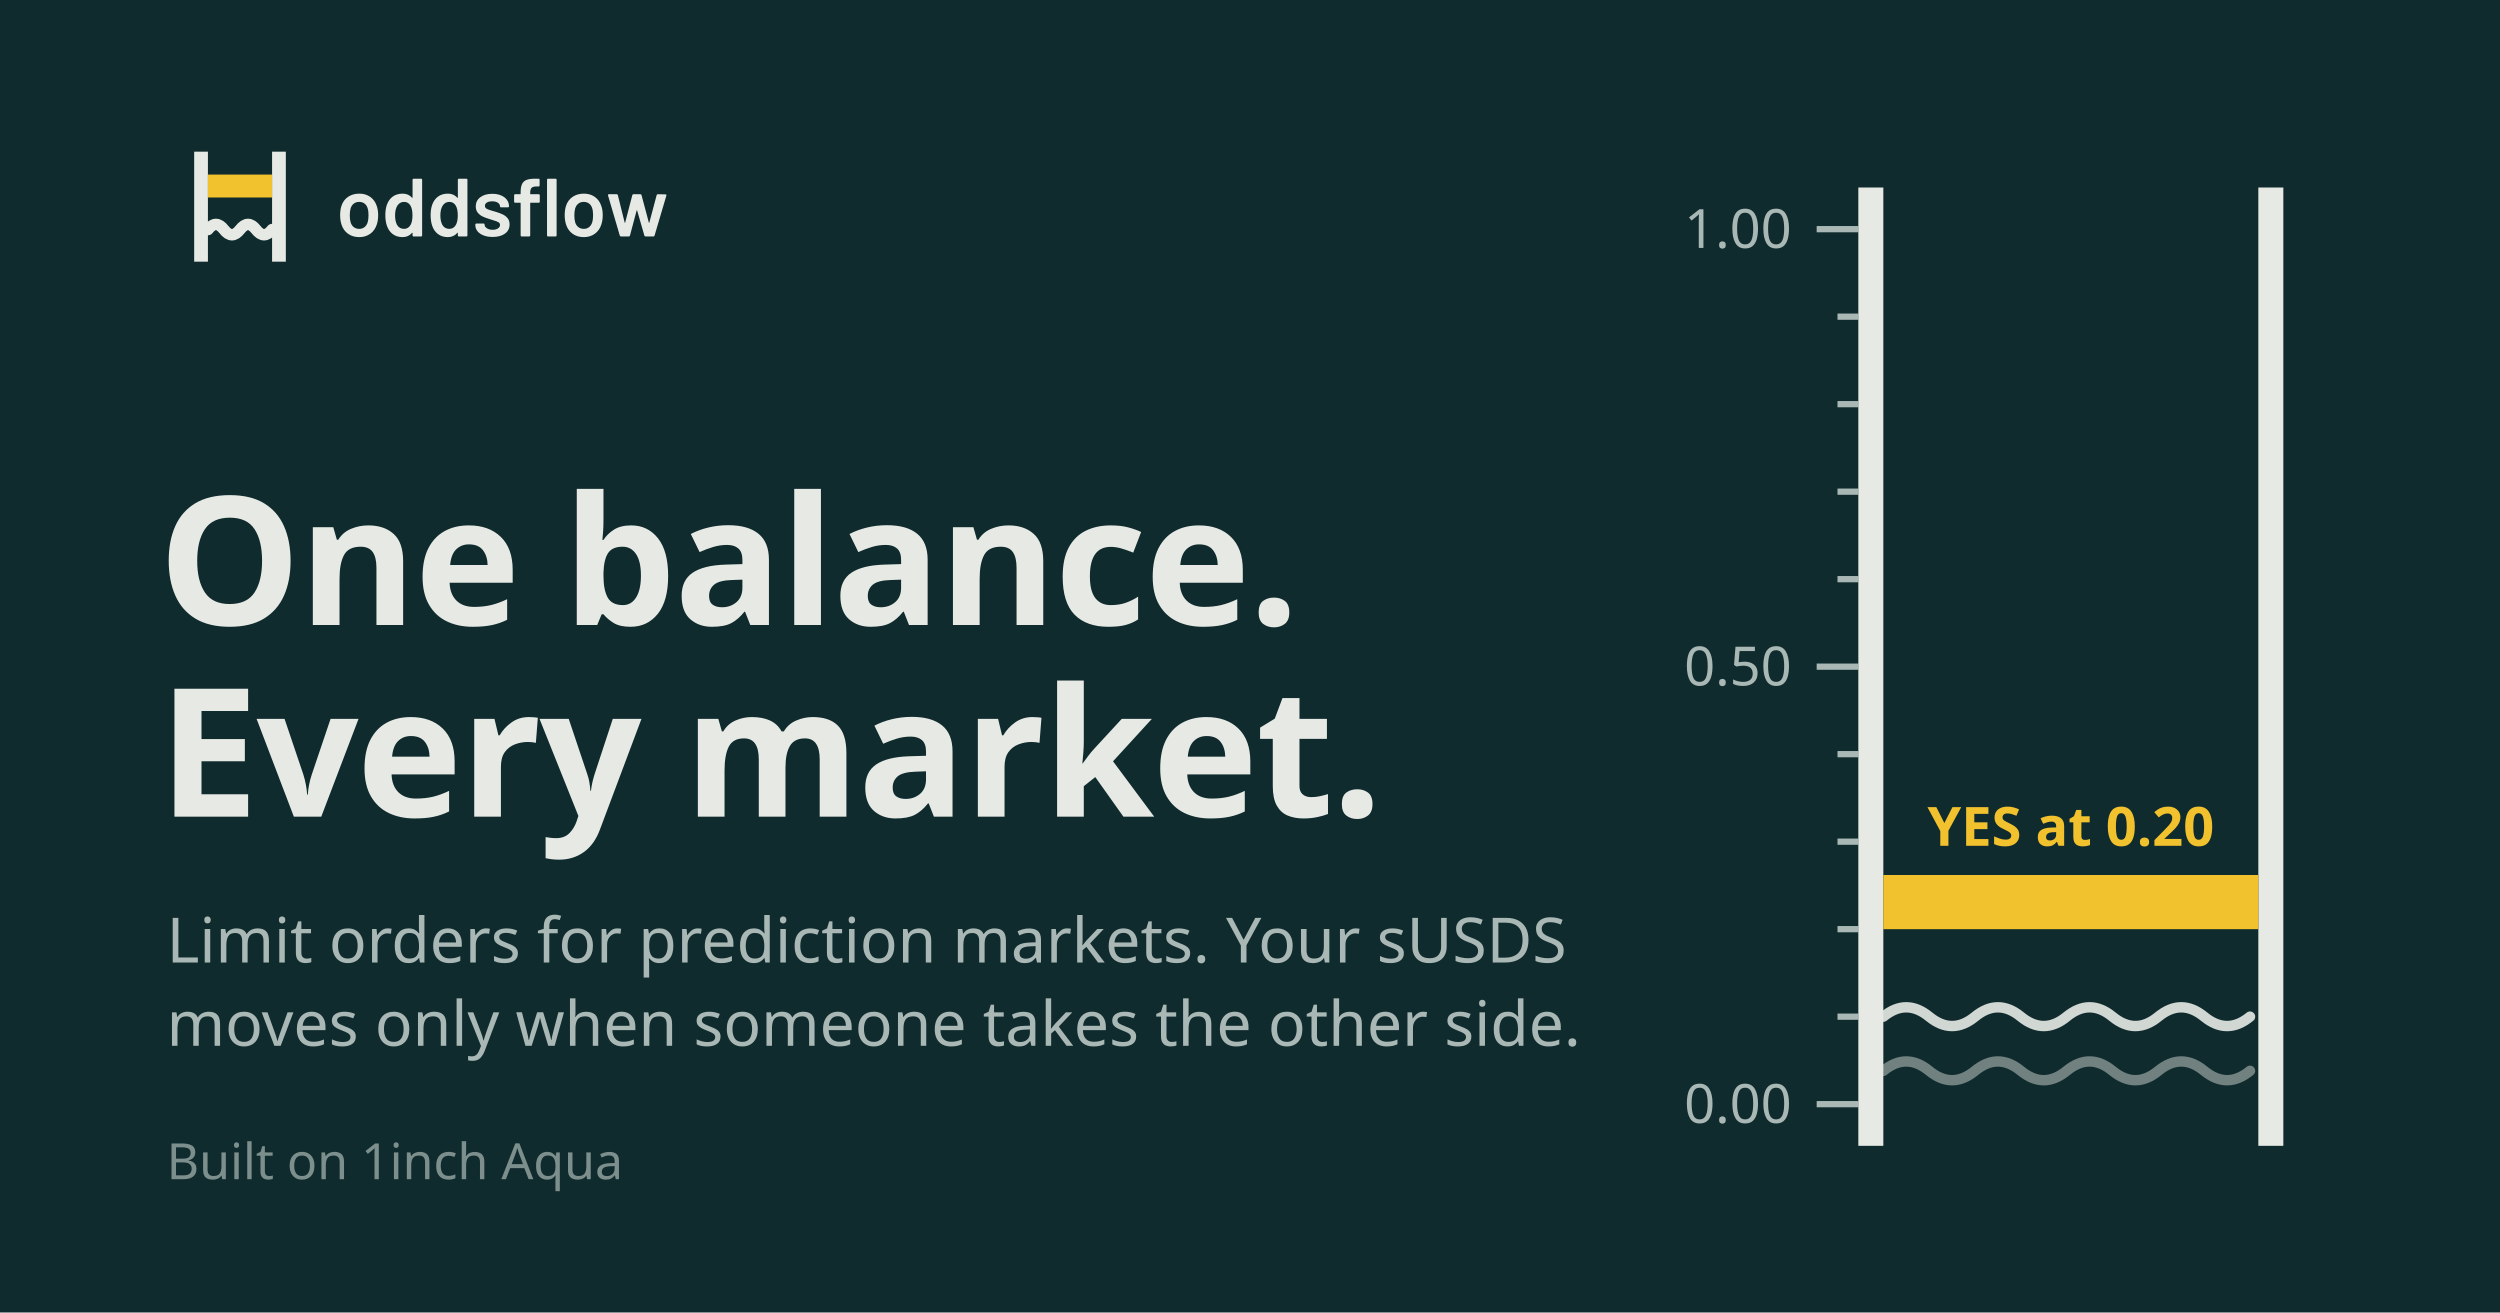
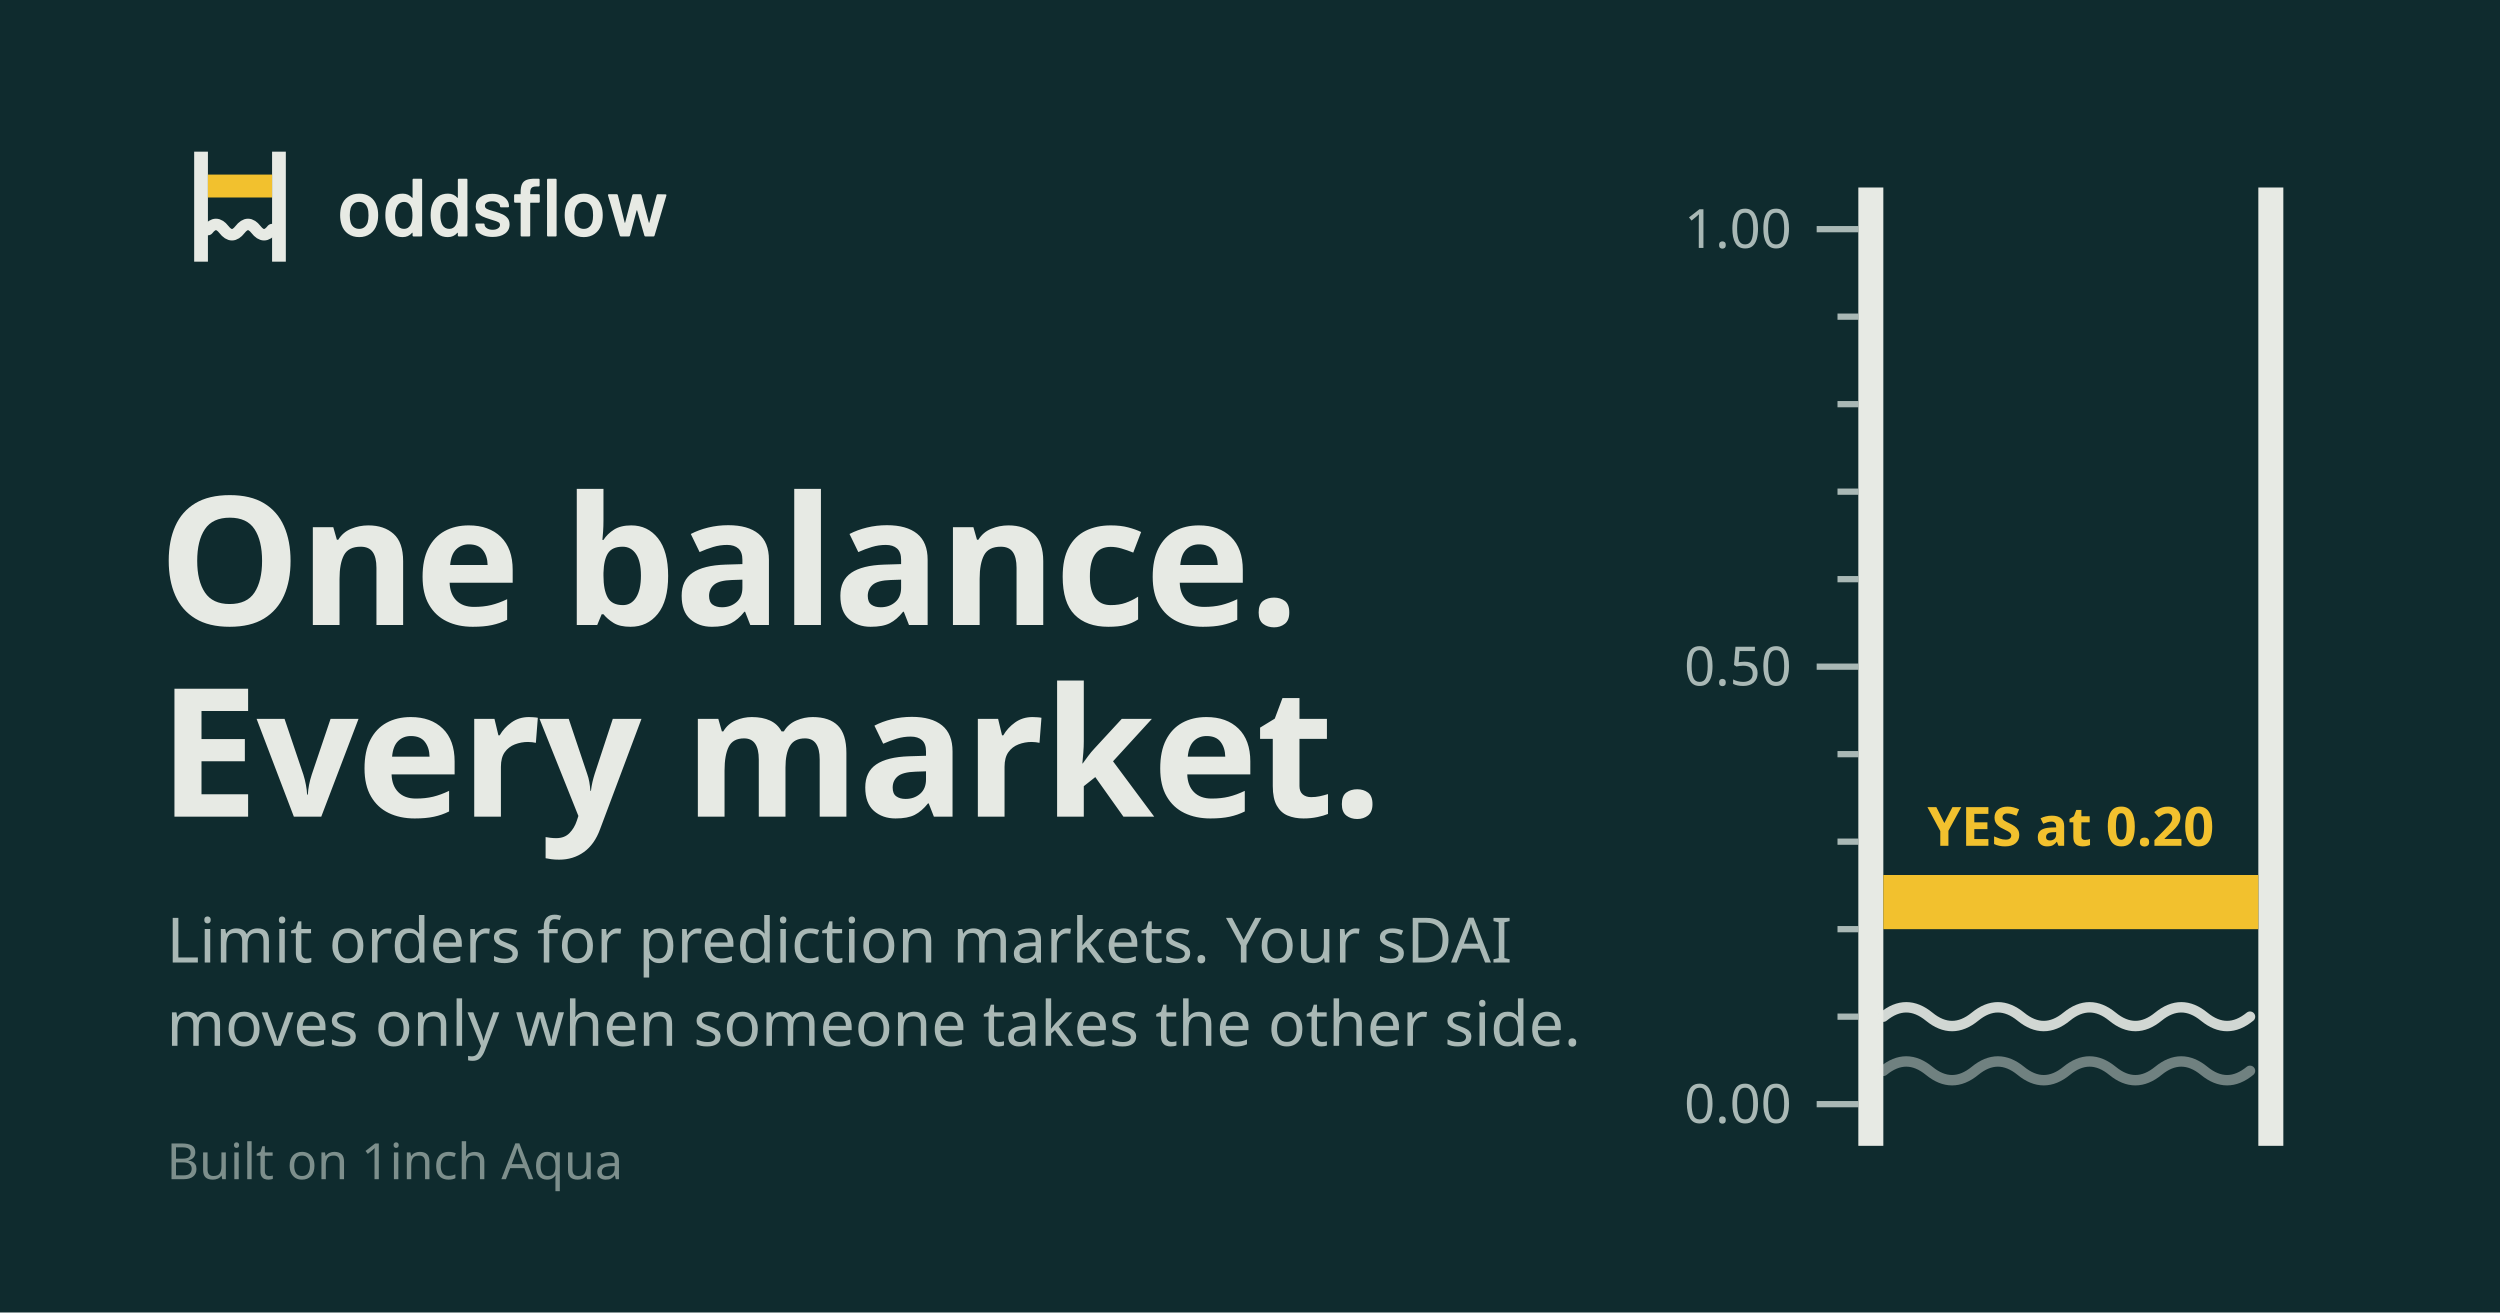
<svg xmlns="http://www.w3.org/2000/svg" width="1200" height="630" viewBox="0 0 1200 630">
  <rect width="1200" height="630" fill="#0F2B2E" />
  <g transform="translate(80 64) scale(1.1)">
    <g>
      <path d="M15 8V56M49 8V56" stroke="#E7EAE4" stroke-width="6" fill="none" />
      <rect x="18" y="18" width="28" height="10" fill="#F2C12E" />
      <path d="M18 42q3.5-4.5 7 0t7 0t7 0t7 0" stroke="#E7EAE4" stroke-width="5" stroke-linecap="round" fill="none" />
    </g>
    <path d="M76.304 39.852Q75.692 37.908 75.692 35.748Q75.692 33.444 76.268 31.644Q77.096 29.124 79.148 27.72Q81.2 26.316 84.08 26.316Q86.816 26.316 88.814 27.72Q90.812 29.124 91.64 31.608Q92.288 33.336 92.288 35.712Q92.288 37.98 91.676 39.816Q90.848 42.372 88.832 43.83Q86.816 45.288 84.044 45.288Q81.2 45.288 79.166 43.848Q77.132 42.408 76.304 39.852ZM87.716 38.808Q88.076 37.62 88.076 35.784Q88.076 33.84 87.716 32.76Q87.32 31.392 86.348 30.654Q85.376 29.916 83.972 29.916Q82.64 29.916 81.668 30.654Q80.696 31.392 80.264 32.76Q79.904 34.02 79.904 35.784Q79.904 37.548 80.264 38.808Q80.66 40.176 81.65 40.932Q82.64 41.688 84.044 41.688Q85.376 41.688 86.33 40.932Q87.284 40.176 87.716 38.808ZM107.732 19.8H111.044Q111.224 19.8 111.35 19.926Q111.476 20.052 111.476 20.232V44.568Q111.476 44.748 111.35 44.874Q111.224 45.0 111.044 45.0H107.732Q107.552 45.0 107.426 44.874Q107.3 44.748 107.3 44.568V43.488Q107.3 43.38 107.228 43.344Q107.156 43.308 107.084 43.416Q105.5 45.288 102.944 45.288Q100.388 45.288 98.624 43.956Q96.86 42.624 96.068 40.248Q95.42 38.232 95.42 35.748Q95.42 33.192 96.032 31.356Q96.824 28.98 98.588 27.648Q100.352 26.316 103.016 26.316Q105.5 26.316 107.084 28.116Q107.156 28.188 107.228 28.17Q107.3 28.152 107.3 28.044V20.232Q107.3 20.052 107.426 19.926Q107.552 19.8 107.732 19.8ZM107.264 35.784Q107.264 32.976 106.364 31.5Q105.392 29.916 103.628 29.916Q101.792 29.916 100.748 31.428Q99.668 33.012 99.668 35.82Q99.668 38.34 100.532 39.96Q101.54 41.688 103.592 41.688Q105.428 41.688 106.436 39.96Q107.264 38.484 107.264 35.784ZM127.496 19.8H130.808Q130.988 19.8 131.114 19.926Q131.24 20.052 131.24 20.232V44.568Q131.24 44.748 131.114 44.874Q130.988 45.0 130.808 45.0H127.496Q127.316 45.0 127.19 44.874Q127.064 44.748 127.064 44.568V43.488Q127.064 43.38 126.992 43.344Q126.92 43.308 126.848 43.416Q125.264 45.288 122.708 45.288Q120.152 45.288 118.388 43.956Q116.624 42.624 115.832 40.248Q115.184 38.232 115.184 35.748Q115.184 33.192 115.796 31.356Q116.588 28.98 118.352 27.648Q120.116 26.316 122.78 26.316Q125.264 26.316 126.848 28.116Q126.92 28.188 126.992 28.17Q127.064 28.152 127.064 28.044V20.232Q127.064 20.052 127.19 19.926Q127.316 19.8 127.496 19.8ZM127.028 35.784Q127.028 32.976 126.128 31.5Q125.156 29.916 123.392 29.916Q121.556 29.916 120.512 31.428Q119.432 33.012 119.432 35.82Q119.432 38.34 120.296 39.96Q121.304 41.688 123.356 41.688Q125.192 41.688 126.2 39.96Q127.028 38.484 127.028 35.784ZM134.696 40.104V39.78Q134.696 39.6 134.822 39.474Q134.948 39.348 135.128 39.348H138.296Q138.476 39.348 138.602 39.474Q138.728 39.6 138.728 39.78V39.852Q138.728 40.752 139.718 41.418Q140.708 42.084 142.22 42.084Q143.66 42.084 144.56 41.49Q145.46 40.896 145.46 39.996Q145.46 39.168 144.722 38.754Q143.984 38.34 142.328 37.872L140.96 37.44Q139.124 36.9 137.864 36.288Q136.604 35.676 135.74 34.614Q134.876 33.552 134.876 31.896Q134.876 29.376 136.856 27.882Q138.836 26.388 142.076 26.388Q144.272 26.388 145.928 27.09Q147.584 27.792 148.484 29.034Q149.384 30.276 149.384 31.86Q149.384 32.04 149.258 32.166Q149.132 32.292 148.952 32.292H145.892Q145.712 32.292 145.586 32.166Q145.46 32.04 145.46 31.86Q145.46 30.924 144.542 30.294Q143.624 29.664 142.04 29.664Q140.636 29.664 139.754 30.186Q138.872 30.708 138.872 31.644Q138.872 32.508 139.718 32.958Q140.564 33.408 142.544 33.948L143.336 34.164Q145.244 34.74 146.54 35.334Q147.836 35.928 148.736 36.99Q149.636 38.052 149.636 39.744Q149.636 42.3 147.62 43.758Q145.604 45.216 142.256 45.216Q139.988 45.216 138.278 44.55Q136.568 43.884 135.632 42.714Q134.696 41.544 134.696 40.104ZM162.812 27.0V29.844Q162.812 30.024 162.686 30.15Q162.56 30.276 162.38 30.276H158.816Q158.636 30.276 158.636 30.456V44.568Q158.636 44.748 158.51 44.874Q158.384 45.0 158.204 45.0H154.892Q154.712 45.0 154.586 44.874Q154.46 44.748 154.46 44.568V30.456Q154.46 30.276 154.28 30.276H152.048Q151.868 30.276 151.742 30.15Q151.616 30.024 151.616 29.844V27.0Q151.616 26.82 151.742 26.694Q151.868 26.568 152.048 26.568H154.28Q154.46 26.568 154.46 26.388V25.74Q154.46 23.4 155.072 22.122Q155.684 20.844 157.088 20.304Q158.492 19.764 161.048 19.8H162.308Q162.488 19.8 162.614 19.926Q162.74 20.052 162.74 20.232V22.752Q162.74 22.932 162.614 23.058Q162.488 23.184 162.308 23.184H161.372Q159.824 23.184 159.23 23.796Q158.636 24.408 158.636 26.028V26.388Q158.636 26.568 158.816 26.568H162.38Q162.56 26.568 162.686 26.694Q162.812 26.82 162.812 27.0ZM165.98 44.568V20.232Q165.98 20.052 166.106 19.926Q166.232 19.8 166.412 19.8H169.724Q169.904 19.8 170.03 19.926Q170.156 20.052 170.156 20.232V44.568Q170.156 44.748 170.03 44.874Q169.904 45.0 169.724 45.0H166.412Q166.232 45.0 166.106 44.874Q165.98 44.748 165.98 44.568ZM174.296 39.852Q173.684 37.908 173.684 35.748Q173.684 33.444 174.26 31.644Q175.088 29.124 177.14 27.72Q179.192 26.316 182.072 26.316Q184.808 26.316 186.806 27.72Q188.804 29.124 189.632 31.608Q190.28 33.336 190.28 35.712Q190.28 37.98 189.668 39.816Q188.84 42.372 186.824 43.83Q184.808 45.288 182.036 45.288Q179.192 45.288 177.158 43.848Q175.124 42.408 174.296 39.852ZM185.708 38.808Q186.068 37.62 186.068 35.784Q186.068 33.84 185.708 32.76Q185.312 31.392 184.34 30.654Q183.368 29.916 181.964 29.916Q180.632 29.916 179.66 30.654Q178.688 31.392 178.256 32.76Q177.896 34.02 177.896 35.784Q177.896 37.548 178.256 38.808Q178.652 40.176 179.642 40.932Q180.632 41.688 182.036 41.688Q183.368 41.688 184.322 40.932Q185.276 40.176 185.708 38.808ZM197.732 44.64 192.584 27.072 192.548 26.928Q192.548 26.568 192.944 26.568H196.364Q196.76 26.568 196.868 26.928L199.856 38.952Q199.892 39.06 199.964 39.06Q200.036 39.06 200.072 38.952L203.204 26.928Q203.312 26.568 203.708 26.568H206.696Q207.092 26.568 207.2 26.928L210.404 38.952Q210.44 39.06 210.512 39.06Q210.584 39.06 210.62 38.952L213.824 26.928Q213.932 26.568 214.328 26.568L217.712 26.64Q217.928 26.64 218.018 26.766Q218.108 26.892 218.072 27.108L212.888 44.64Q212.78 45.0 212.42 45.0H208.964Q208.568 45.0 208.46 44.64L205.292 33.66Q205.256 33.552 205.184 33.552Q205.112 33.552 205.076 33.66L202.16 44.64Q202.052 45.0 201.656 45.0H198.236Q197.84 45.0 197.732 44.64Z" fill="#E7EAE4" />
  </g>
  <text font-family="Barlow" font-weight="600" font-size="86" fill="#E7EAE4" letter-spacing="-1">
    <tspan x="76" y="300">One balance.</tspan>
    <tspan x="76" y="392">Every market.</tspan>
  </text>
  <text font-family="Barlow" font-size="30" fill="#A9B8B5">
-     <tspan x="80" y="462">Limit orders for prediction markets. Your sUSDS</tspan>
+     <tspan x="80" y="462">Limit orders for prediction markets. Your sDAI</tspan>
    <tspan x="80" y="502">moves only when someone takes the other side.</tspan>
  </text>
  <text x="80" y="566" font-family="Barlow" font-weight="500" font-size="24" fill="#7D8F8C">Built on 1inch Aqua</text>
  <path d="M892 530.0H872" stroke="#A9B8B5" stroke-width="3" />
  <path d="M892 488.0H882" stroke="#A9B8B5" stroke-width="3" />
  <path d="M892 446.0H882" stroke="#A9B8B5" stroke-width="3" />
  <path d="M892 404.0H882" stroke="#A9B8B5" stroke-width="3" />
  <path d="M892 362.0H882" stroke="#A9B8B5" stroke-width="3" />
  <path d="M892 320.0H872" stroke="#A9B8B5" stroke-width="3" />
  <path d="M892 278.0H882" stroke="#A9B8B5" stroke-width="3" />
  <path d="M892 236.0H882" stroke="#A9B8B5" stroke-width="3" />
  <path d="M892 194.0H882" stroke="#A9B8B5" stroke-width="3" />
  <path d="M892 152.0H882" stroke="#A9B8B5" stroke-width="3" />
  <path d="M892 110.0H872" stroke="#A9B8B5" stroke-width="3" />
  <text x="860" y="119.0" text-anchor="end" font-family="Barlow" font-weight="500" font-size="26" fill="#A9B8B5" style="font-variant-numeric:tabular-nums">1.00</text>
  <text x="860" y="329.0" text-anchor="end" font-family="Barlow" font-weight="500" font-size="26" fill="#A9B8B5" style="font-variant-numeric:tabular-nums">0.50</text>
  <text x="860" y="539.0" text-anchor="end" font-family="Barlow" font-weight="500" font-size="26" fill="#A9B8B5" style="font-variant-numeric:tabular-nums">0.00</text>
  <path d="M898 90V550M1090 90V550" stroke="#E7EAE4" stroke-width="12" />
  <path d="M904 488q11-9 22 0t22 0t22 0t22 0t22 0t22 0t22 0t22 0" stroke="#E7EAE4" stroke-opacity="0.9" stroke-width="5" stroke-linecap="round" fill="none" />
  <path d="M904 514q11-9 22 0t22 0t22 0t22 0t22 0t22 0t22 0t22 0" stroke="#E7EAE4" stroke-opacity="0.45" stroke-width="5" stroke-linecap="round" fill="none" />
  <rect x="904" y="420.0" width="180" height="26" fill="#F2C12E" />
  <text x="994" y="406.0" text-anchor="middle" font-family="Barlow" font-weight="600" font-size="26" fill="#F2C12E">YES at 0.20</text>
</svg>
